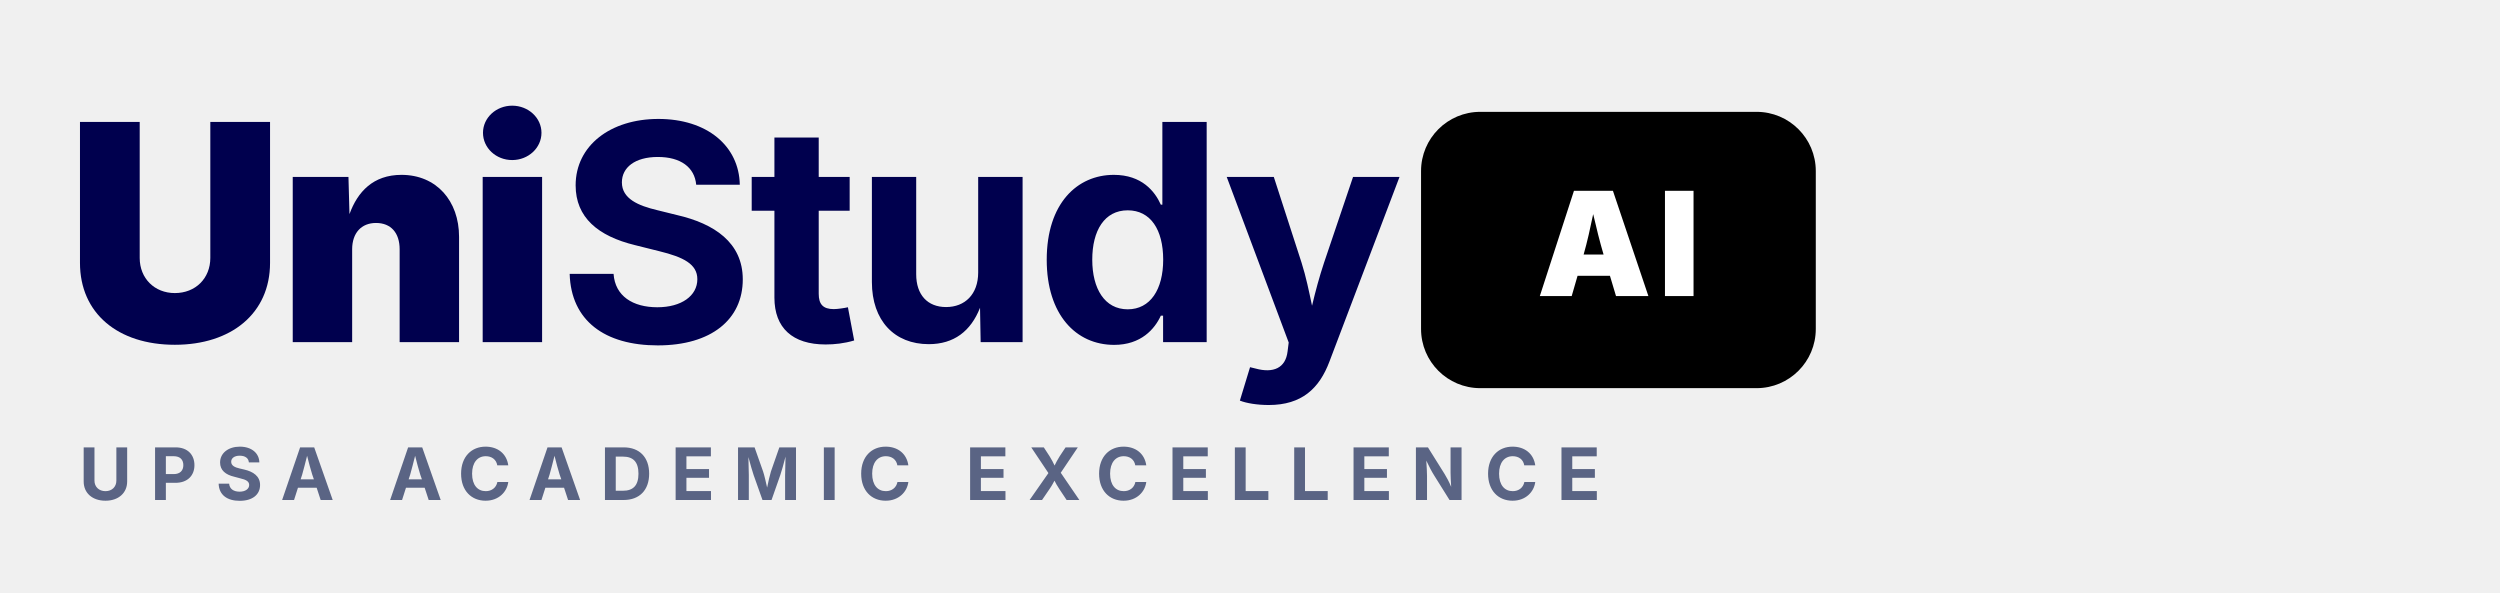
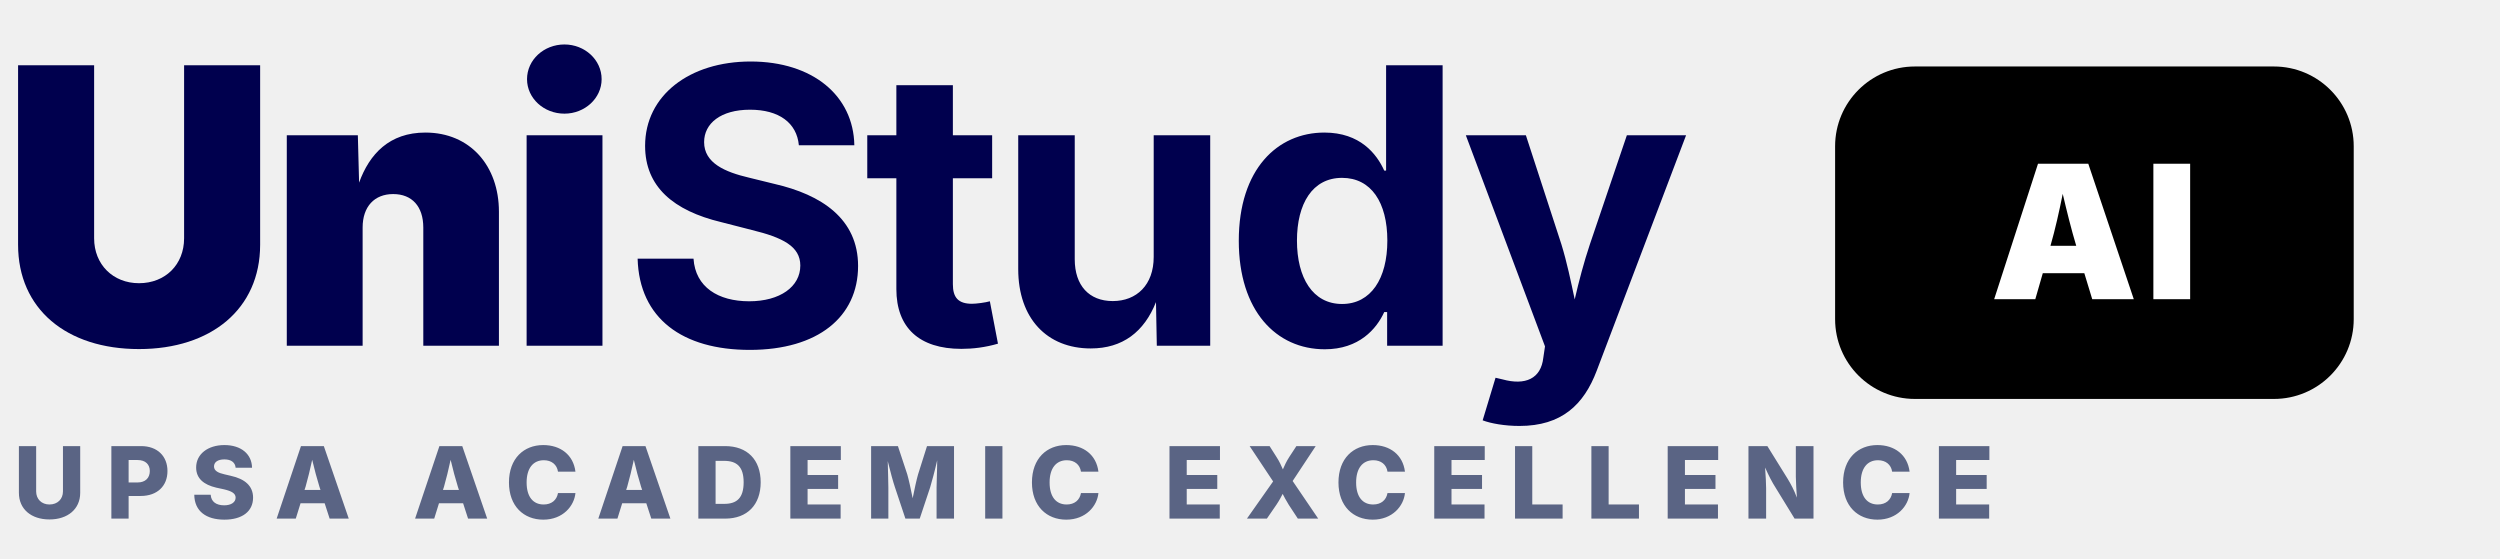
- <svg xmlns="http://www.w3.org/2000/svg" viewBox="0 0 380 90" width="100%" height="100%" fill="none">
-   <text x="10" y="52" font-family="Inter, -apple-system, BlinkMacSystemFont, 'Segoe UI', Roboto, sans-serif" font-size="46" font-weight="900" letter-spacing="-1" fill="#00004E">
+ <svg xmlns="http://www.w3.org/2000/svg" viewBox="0 0 188 42" width="100%" height="100%" fill="none">
+   <text x="0" y="26" font-family="Inter, -apple-system, BlinkMacSystemFont, 'Segoe UI', Roboto, sans-serif" font-size="29" font-weight="900" letter-spacing="-0.8" fill="#00004E">
    Uni<tspan font-weight="700">Study</tspan>
  </text>
-   <g transform="translate(216, 17)">
-     <rect x="0" y="0" width="60" height="42" rx="9" fill="#000000" />
-     <text x="30" y="28" font-family="Inter, -apple-system, BlinkMacSystemFont, 'Segoe UI', Roboto, sans-serif" font-size="22" font-weight="900" letter-spacing="1" fill="#FFFFFF" text-anchor="middle">
+   <g transform="translate(138, 5)">
+     <rect x="0" y="0" width="39" height="25" rx="6" fill="#000000" />
+     <text x="19.5" y="17.5" font-family="Inter, -apple-system, BlinkMacSystemFont, 'Segoe UI', Roboto, sans-serif" font-size="14" font-weight="900" letter-spacing="0.5" fill="#FFFFFF" text-anchor="middle">
      AI
    </text>
  </g>
-   <text x="12" y="76" font-family="Inter, -apple-system, BlinkMacSystemFont, 'Segoe UI', Roboto, sans-serif" font-size="11" font-weight="700" letter-spacing="2.8" fill="#5A6484">
+   <text x="1" y="39" font-family="Inter, -apple-system, BlinkMacSystemFont, 'Segoe UI', Roboto, sans-serif" font-size="7.5" font-weight="800" letter-spacing="1.5" fill="#5A6484">
    UPSA ACADEMIC EXCELLENCE
  </text>
</svg>
